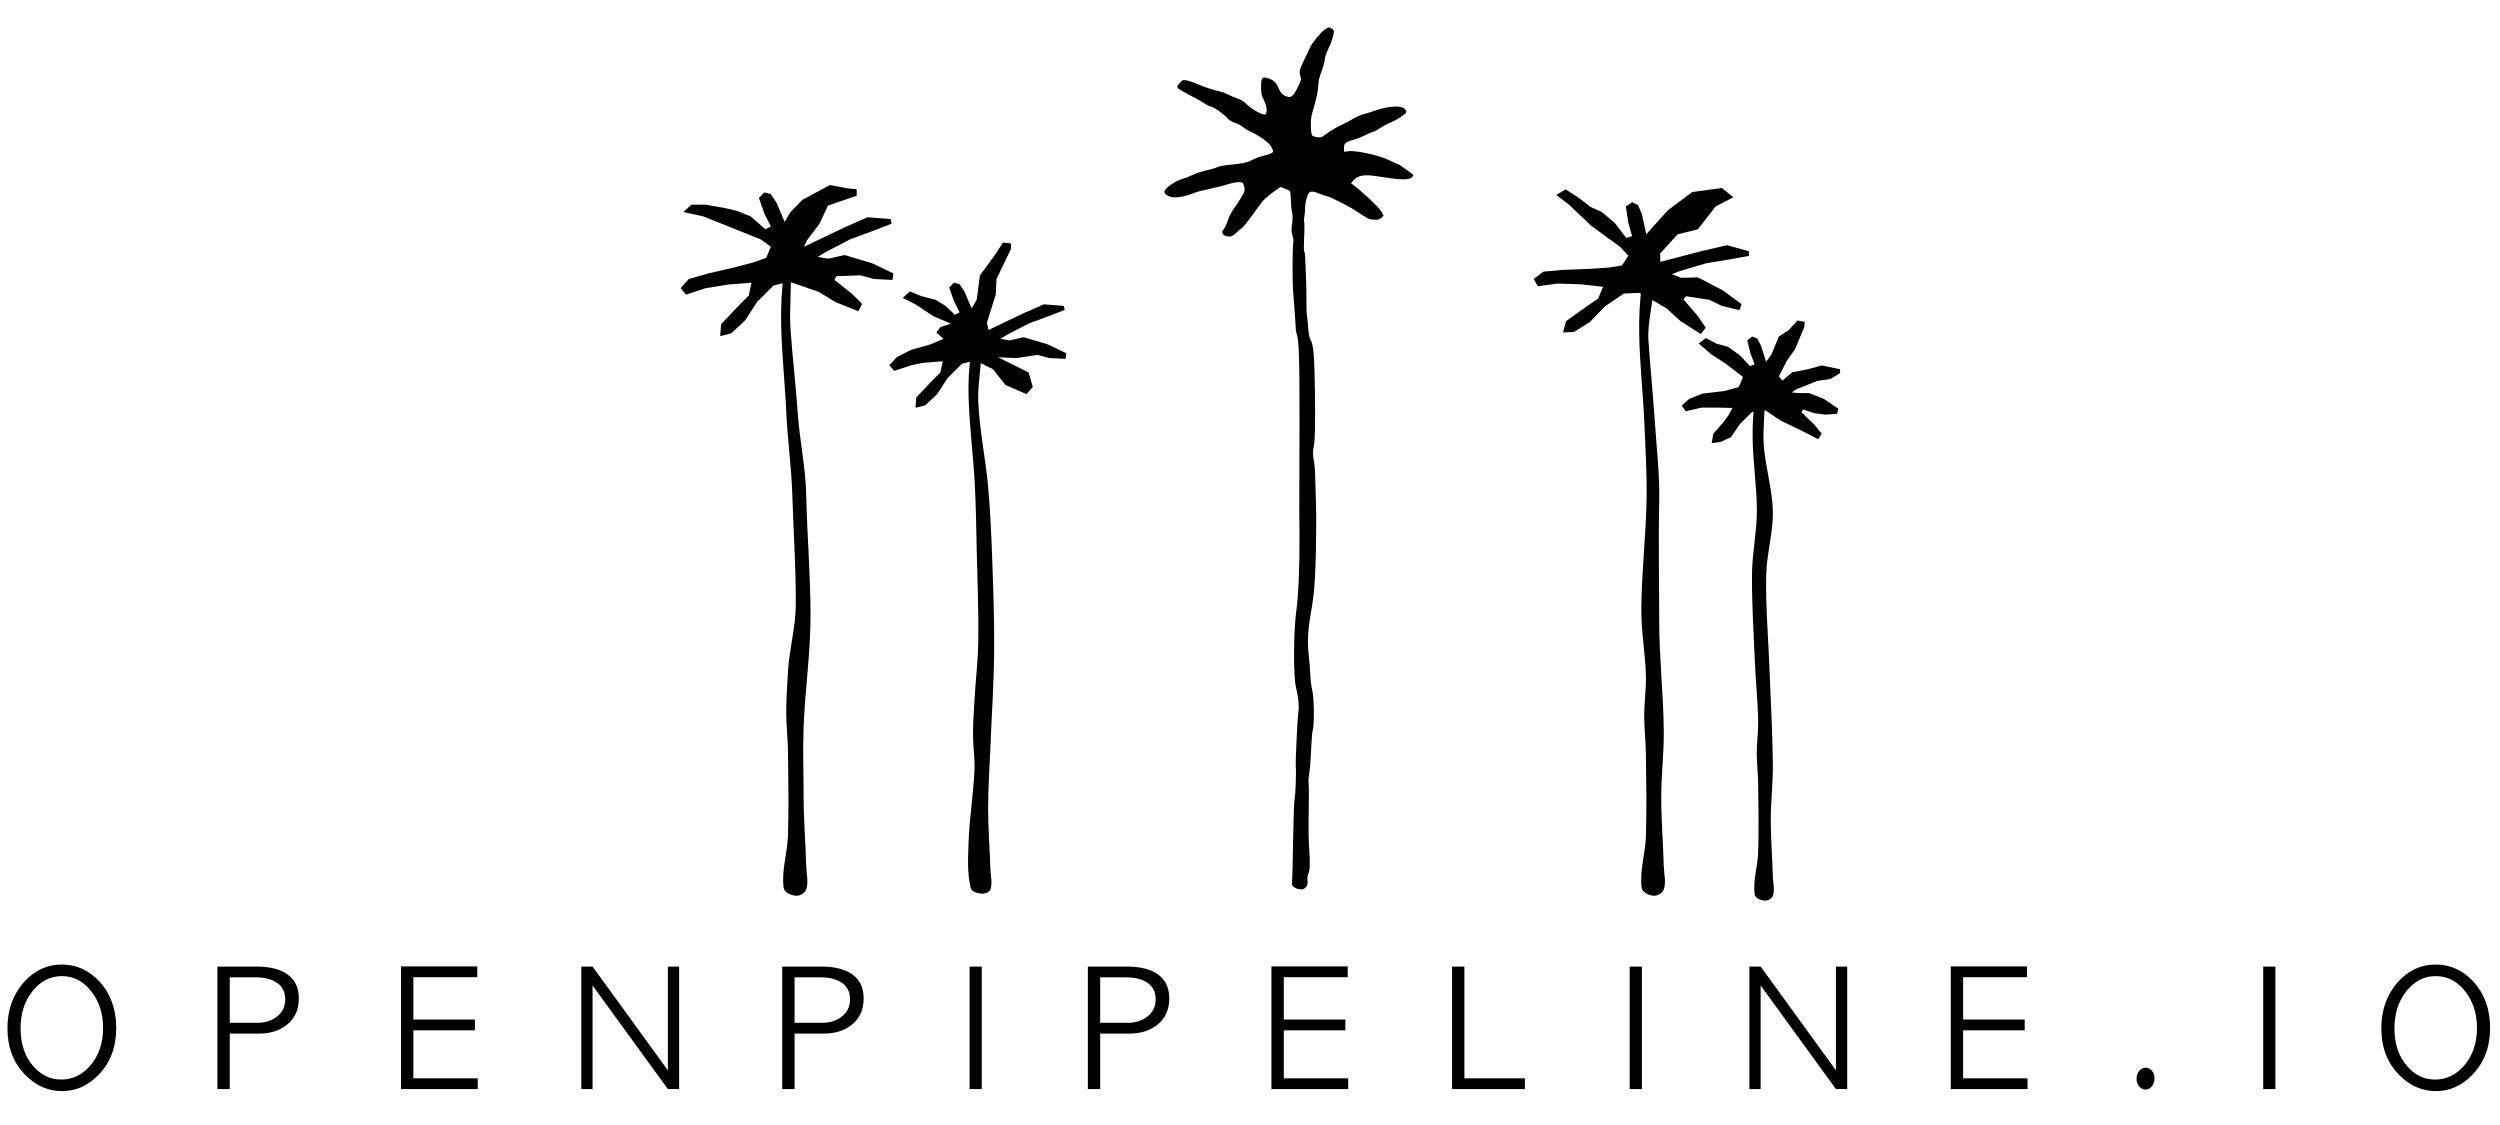
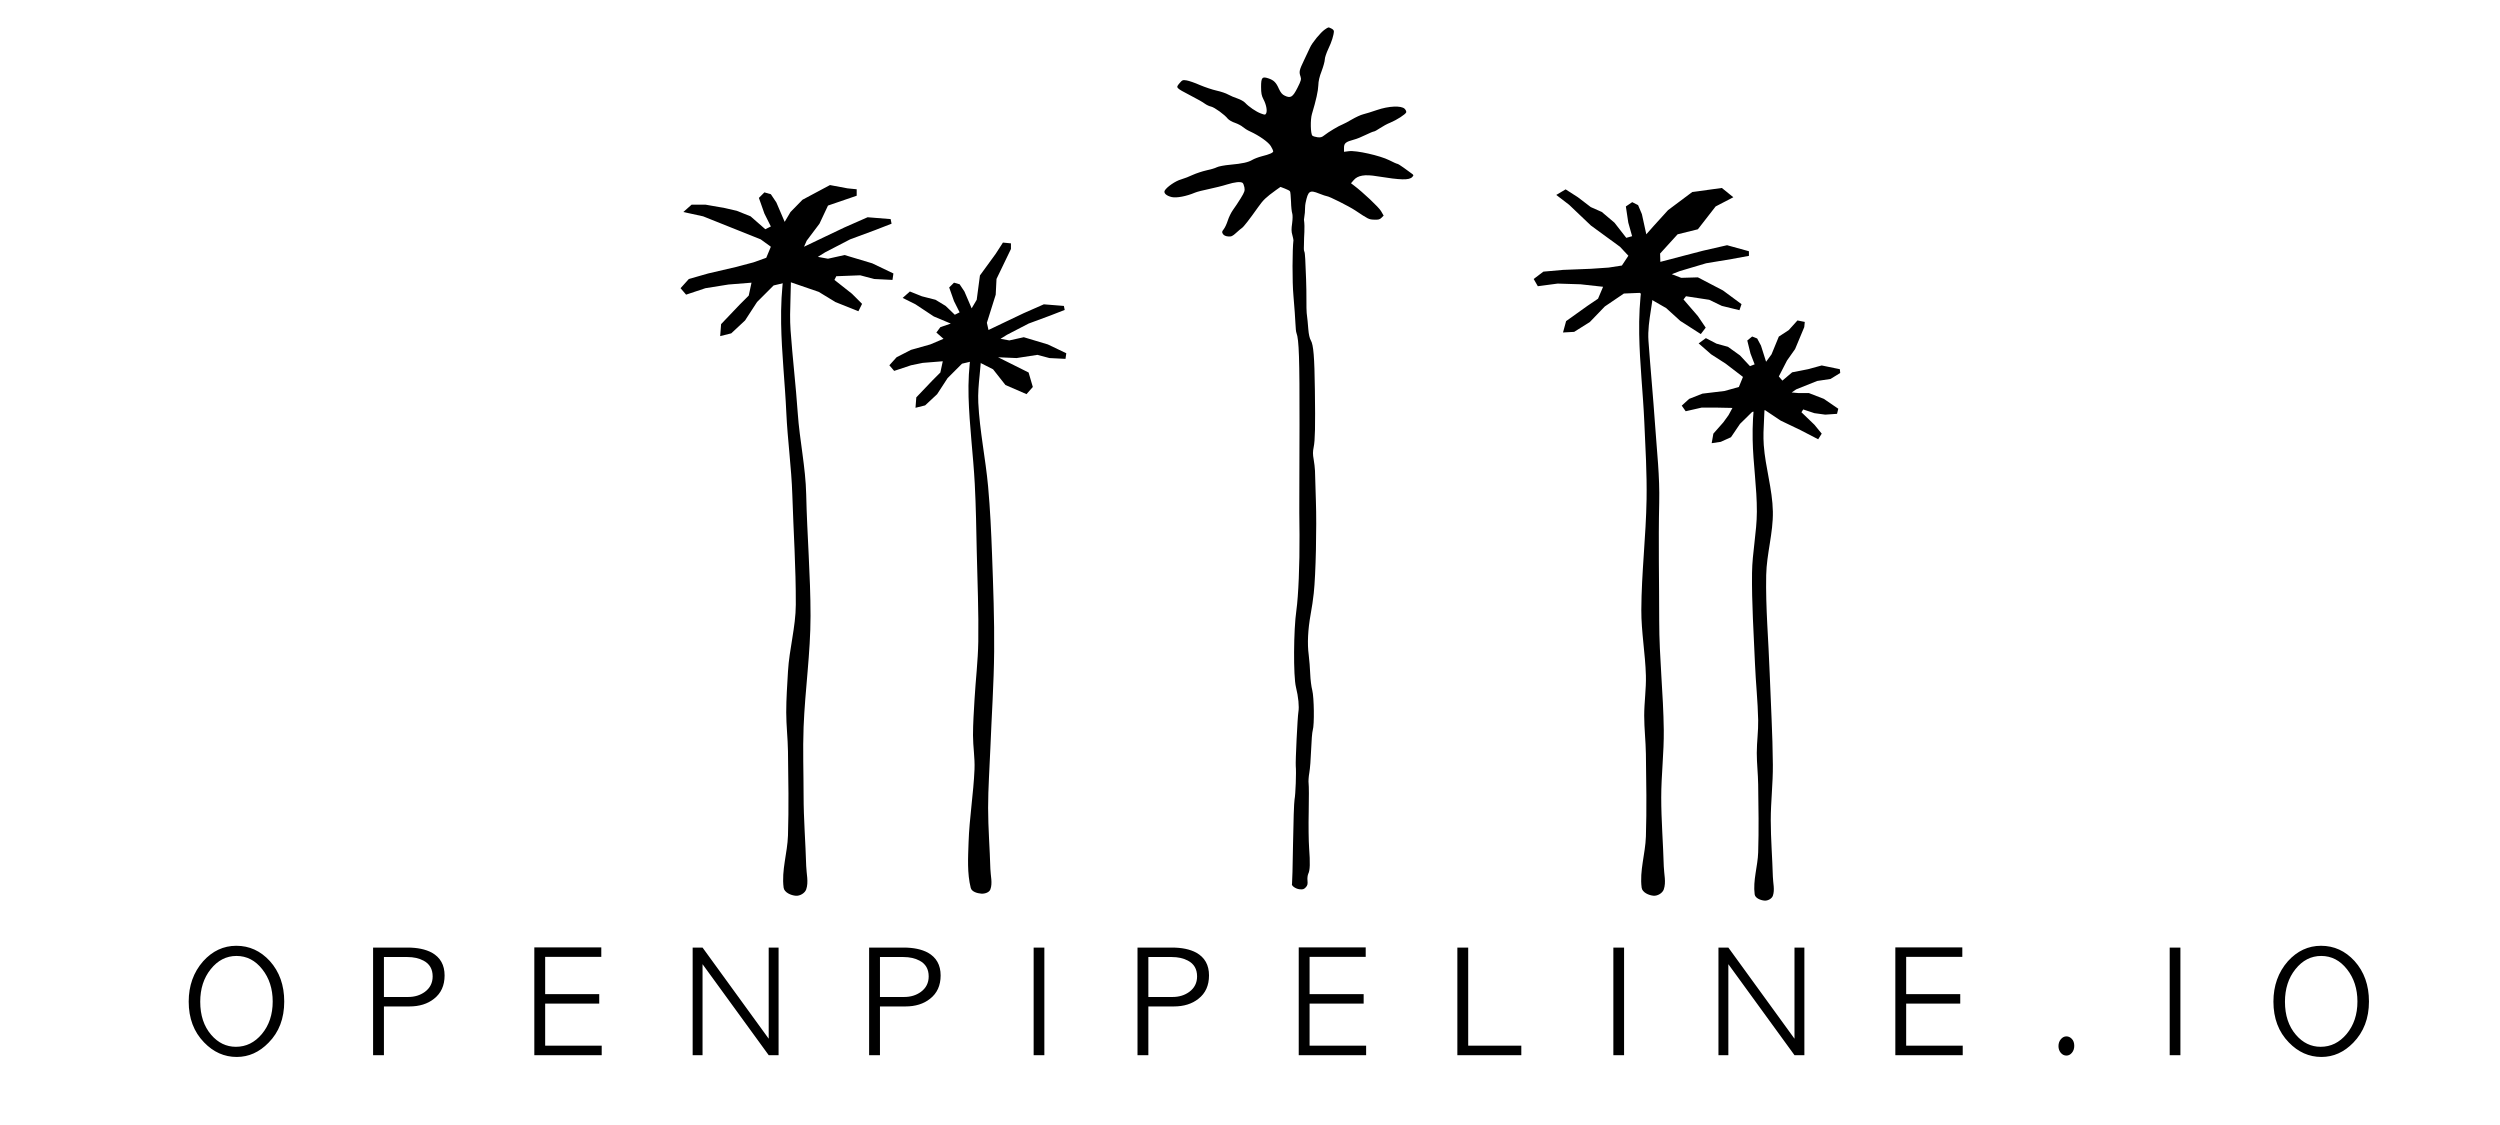
<svg xmlns="http://www.w3.org/2000/svg" version="1.1" width="400" height="180">
  <g id="Layer1" name="Layer 2" opacity="1">
    <g id="Shape1">
-       <path id="shapePath1" d="M9.943,174.58 C7.676,174.58 5.692,173.697 3.991,171.929 C2.124,170.012 1.191,167.537 1.191,164.502 C1.191,161.602 2.066,159.151 3.817,157.151 C5.517,155.267 7.534,154.325 9.868,154.325 C12.236,154.325 14.27,155.25 15.97,157.101 C17.72,159.051 18.596,161.51 18.596,164.478 C18.596,167.562 17.645,170.062 15.745,171.98 C14.061,173.714 12.127,174.58 9.943,174.58 M9.793,172.73 C11.644,172.73 13.219,171.954 14.52,170.404 C15.837,168.821 16.495,166.845 16.495,164.478 C16.495,163.327 16.337,162.261 16.02,161.277 C15.703,160.294 15.228,159.401 14.595,158.602 C13.327,156.985 11.761,156.176 9.893,156.176 C8.043,156.176 6.476,156.985 5.192,158.602 C3.925,160.185 3.291,162.161 3.291,164.528 C3.291,166.995 3.958,169.004 5.292,170.554 C6.542,172.005 8.043,172.73 9.793,172.73 M34.784,154.651 L41.061,154.651 C42.861,154.651 44.337,154.959 45.487,155.576 C47.037,156.443 47.812,157.826 47.812,159.727 C47.812,161.56 47.171,162.978 45.887,163.978 C44.72,164.911 43.219,165.378 41.386,165.378 L36.76,165.378 L36.76,174.255 L34.784,174.255 L34.784,154.651 M41.036,156.375 L36.76,156.375 L36.76,163.652 L41.186,163.652 C42.353,163.652 43.361,163.344 44.212,162.728 C45.162,162.027 45.637,161.086 45.637,159.902 C45.637,158.568 45.078,157.609 43.961,157.026 C43.145,156.593 42.169,156.375 41.036,156.375 M64.159,154.626 L76.362,154.626 L76.362,156.351 L66.135,156.351 L66.135,163.128 L75.987,163.128 L75.987,164.853 L66.135,164.853 L66.135,172.53 L76.438,172.53 L76.438,174.255 L64.159,174.255 L64.159,154.626 M93.008,174.255 L93.008,154.651 L94.809,154.651 L106.861,171.255 L106.861,154.651 L108.662,154.651 L108.662,174.255 L106.861,174.255 L94.809,157.677 L94.809,174.255 L93.008,174.255 M125.157,154.651 L131.434,154.651 C133.234,154.651 134.71,154.959 135.861,155.576 C137.41,156.443 138.186,157.826 138.186,159.727 C138.186,161.56 137.544,162.978 136.26,163.978 C135.094,164.911 133.593,165.378 131.76,165.378 L127.133,165.378 L127.133,174.255 L125.157,174.255 L125.157,154.651 M131.409,156.375 L127.133,156.375 L127.133,163.652 L131.56,163.652 C132.726,163.652 133.735,163.344 134.586,162.728 C135.535,162.027 136.01,161.086 136.01,159.902 C136.01,158.568 135.452,157.609 134.335,157.026 C133.518,156.593 132.543,156.375 131.409,156.375 M155.133,154.651 L157.083,154.651 L157.083,174.255 L155.133,174.255 L155.133,154.651 M174.056,154.651 L180.333,154.651 C182.132,154.651 183.608,154.959 184.759,155.576 C186.31,156.443 187.083,157.826 187.083,159.727 C187.083,161.56 186.443,162.978 185.158,163.978 C183.991,164.911 182.492,165.378 180.657,165.378 L176.032,165.378 L176.032,174.255 L174.056,174.255 L174.056,154.651 M180.308,156.375 L176.032,156.375 L176.032,163.652 L180.458,163.652 C181.624,163.652 182.633,163.344 183.483,162.728 C184.433,162.027 184.909,161.086 184.909,159.902 C184.909,158.568 184.349,157.609 183.233,157.026 C182.416,156.593 181.44,156.375 180.308,156.375 M203.429,154.626 L215.633,154.626 L215.633,156.351 L205.407,156.351 L205.407,163.128 L215.258,163.128 L215.258,164.853 L205.407,164.853 L205.407,172.53 L215.708,172.53 L215.708,174.255 L203.429,174.255 L203.429,154.626 M232.329,154.651 L234.305,154.651 L234.305,172.53 L243.982,172.53 L243.982,174.255 L232.329,174.255 L232.329,154.651 M260.752,154.651 L262.704,154.651 L262.704,174.255 L260.752,174.255 L260.752,154.651 M279.9,174.255 L279.9,154.651 L281.702,154.651 L293.752,171.255 L293.752,154.651 L295.554,154.651 L295.554,174.255 L293.752,174.255 L281.702,157.677 L281.702,174.255 L279.9,174.255 M312.125,154.626 L324.329,154.626 L324.329,156.351 L314.1,156.351 L314.1,163.128 L323.952,163.128 L323.952,164.853 L314.1,164.853 L314.1,172.53 L324.404,172.53 L324.404,174.255 L312.125,174.255 L312.125,154.626 M343.298,174.33 C342.899,174.33 342.556,174.163 342.273,173.83 C341.991,173.496 341.849,173.088 341.849,172.605 C341.849,172.105 341.994,171.684 342.287,171.342 C342.579,171 342.915,170.829 343.298,170.829 C343.665,170.829 343.995,170.984 344.287,171.292 C344.579,171.601 344.724,172.021 344.724,172.555 C344.724,173.055 344.583,173.476 344.299,173.817 C344.016,174.159 343.681,174.33 343.298,174.33 M362.113,154.651 L364.063,154.651 L364.063,174.255 L362.113,174.255 L362.113,154.651 M389.764,174.58 C387.497,174.58 385.512,173.697 383.813,171.929 C381.945,170.012 381.011,167.537 381.011,164.502 C381.011,161.602 381.887,159.151 383.637,157.151 C385.338,155.267 387.355,154.325 389.689,154.325 C392.057,154.325 394.091,155.25 395.79,157.101 C397.542,159.051 398.417,161.51 398.417,164.478 C398.417,167.562 397.447,170.043 395.566,171.98 C393.882,173.714 391.948,174.58 389.764,174.58 M389.615,172.73 C391.465,172.73 393.041,171.954 394.34,170.404 C395.656,168.821 396.316,166.845 396.316,164.478 C396.316,163.327 396.158,162.261 395.841,161.277 C395.524,160.294 395.049,159.401 394.416,158.602 C393.147,156.985 391.58,156.176 389.714,156.176 C387.863,156.176 386.297,156.985 385.012,158.602 C383.745,160.185 383.113,162.161 383.113,164.528 C383.113,166.995 383.78,169.004 385.113,170.554 C386.364,172.005 387.863,172.73 389.615,172.73 Z" style="stroke:none;fill-rule:evenodd;fill:#000000;fill-opacity:1;" />
+       <path id="shapePath1" d="M37.879,169.113 C35.887,169.113 34.145,168.337 32.652,166.785 C31.012,165.101 30.192,162.928 30.192,160.262 C30.192,157.716 30.961,155.563 32.498,153.807 C33.991,152.152 35.763,151.325 37.813,151.325 C39.892,151.325 41.678,152.137 43.171,153.763 C44.708,155.475 45.477,157.635 45.477,160.241 C45.477,162.95 44.642,165.145 42.973,166.829 C41.495,168.352 39.796,169.113 37.879,169.113 M37.747,167.488 C39.372,167.488 40.755,166.807 41.897,165.445 C43.054,164.055 43.632,162.32 43.632,160.241 C43.632,159.23 43.493,158.294 43.215,157.43 C42.937,156.567 42.52,155.783 41.963,155.081 C40.85,153.661 39.474,152.951 37.834,152.951 C36.209,152.951 34.833,153.661 33.706,155.081 C32.593,156.471 32.037,158.206 32.037,160.285 C32.037,162.452 32.623,164.216 33.794,165.577 C34.892,166.851 36.209,167.488 37.747,167.488 M59.694,151.611 L65.206,151.611 C66.787,151.611 68.082,151.882 69.093,152.424 C70.454,153.185 71.135,154.4 71.135,156.069 C71.135,157.679 70.571,158.924 69.444,159.802 C68.419,160.622 67.102,161.032 65.491,161.032 L61.429,161.032 L61.429,168.827 L59.694,168.827 L59.694,151.611 M65.184,153.125 L61.429,153.125 L61.429,159.516 L65.316,159.516 C66.34,159.516 67.226,159.245 67.973,158.704 C68.807,158.089 69.225,157.262 69.225,156.223 C69.225,155.051 68.734,154.209 67.753,153.697 C67.036,153.317 66.179,153.125 65.184,153.125 M85.491,151.589 L96.207,151.589 L96.207,153.104 L87.226,153.104 L87.226,159.056 L95.878,159.056 L95.878,160.571 L87.226,160.571 L87.226,167.312 L96.273,167.312 L96.273,168.827 L85.491,168.827 L85.491,151.589 M110.825,168.827 L110.825,151.611 L112.407,151.611 L122.991,166.193 L122.991,151.611 L124.573,151.611 L124.573,168.827 L122.991,168.827 L112.407,154.269 L112.407,168.827 L110.825,168.827 M139.059,151.611 L144.571,151.611 C146.152,151.611 147.448,151.882 148.459,152.424 C149.819,153.185 150.501,154.4 150.501,156.069 C150.501,157.679 149.937,158.924 148.809,159.802 C147.785,160.622 146.467,161.032 144.857,161.032 L140.794,161.032 L140.794,168.827 L139.059,168.827 L139.059,151.611 M144.549,153.125 L140.794,153.125 L140.794,159.516 L144.682,159.516 C145.706,159.516 146.592,159.245 147.339,158.704 C148.173,158.089 148.59,157.262 148.59,156.223 C148.59,155.051 148.1,154.209 147.119,153.697 C146.401,153.317 145.545,153.125 144.549,153.125 M165.383,151.611 L167.096,151.611 L167.096,168.827 L165.383,168.827 L165.383,151.611 M182.001,151.611 L187.514,151.611 C189.094,151.611 190.39,151.882 191.401,152.424 C192.763,153.185 193.442,154.4 193.442,156.069 C193.442,157.679 192.88,158.924 191.751,159.802 C190.726,160.622 189.41,161.032 187.798,161.032 L183.737,161.032 L183.737,168.827 L182.001,168.827 L182.001,151.611 M187.492,153.125 L183.737,153.125 L183.737,159.516 L187.624,159.516 C188.648,159.516 189.534,159.245 190.28,158.704 C191.115,158.089 191.533,157.262 191.533,156.223 C191.533,155.051 191.041,154.209 190.061,153.697 C189.343,153.317 188.486,153.125 187.492,153.125 M207.797,151.589 L218.514,151.589 L218.514,153.104 L209.534,153.104 L209.534,159.056 L218.185,159.056 L218.185,160.571 L209.534,160.571 L209.534,167.312 L218.58,167.312 L218.58,168.827 L207.797,168.827 L207.797,151.589 M233.177,151.611 L234.912,151.611 L234.912,167.312 L243.41,167.312 L243.41,168.827 L233.177,168.827 L233.177,151.611 M258.137,151.611 L259.852,151.611 L259.852,168.827 L258.137,168.827 L258.137,151.611 M274.953,168.827 L274.953,151.611 L276.536,151.611 L287.118,166.193 L287.118,151.611 L288.7,151.611 L288.7,168.827 L287.118,168.827 L276.536,154.269 L276.536,168.827 L274.953,168.827 M303.253,151.589 L313.97,151.589 L313.97,153.104 L304.987,153.104 L304.987,159.056 L313.639,159.056 L313.639,160.571 L304.987,160.571 L304.987,167.312 L314.036,167.312 L314.036,168.827 L303.253,168.827 L303.253,151.589 M330.629,168.893 C330.279,168.893 329.977,168.747 329.729,168.454 C329.481,168.161 329.356,167.803 329.356,167.378 C329.356,166.939 329.484,166.57 329.741,166.269 C329.998,165.969 330.293,165.819 330.629,165.819 C330.951,165.819 331.241,165.955 331.497,166.225 C331.754,166.497 331.881,166.865 331.881,167.334 C331.881,167.774 331.757,168.143 331.508,168.443 C331.259,168.743 330.965,168.893 330.629,168.893 M347.152,151.611 L348.865,151.611 L348.865,168.827 L347.152,168.827 L347.152,151.611 M371.435,169.113 C369.444,169.113 367.701,168.337 366.209,166.785 C364.569,165.101 363.748,162.928 363.748,160.262 C363.748,157.716 364.518,155.563 366.054,153.807 C367.548,152.152 369.32,151.325 371.369,151.325 C373.449,151.325 375.235,152.137 376.727,153.763 C378.266,155.475 379.034,157.635 379.034,160.241 C379.034,162.95 378.182,165.128 376.53,166.829 C375.052,168.352 373.353,169.113 371.435,169.113 M371.304,167.488 C372.929,167.488 374.313,166.807 375.454,165.445 C376.609,164.055 377.189,162.32 377.189,160.241 C377.189,159.23 377.05,158.294 376.772,157.43 C376.494,156.567 376.076,155.783 375.521,155.081 C374.406,153.661 373.03,152.951 371.391,152.951 C369.766,152.951 368.39,153.661 367.262,155.081 C366.149,156.471 365.594,158.206 365.594,160.285 C365.594,162.452 366.18,164.216 367.351,165.577 C368.449,166.851 369.766,167.488 371.304,167.488 Z" style="stroke:none;fill-rule:evenodd;fill:#000000;fill-opacity:1;" />
    </g>
    <g id="Shape2">
      <path id="shapePath2" d="M155.372,56.4 C155.034,58.741 154.903,61.12 154.97,63.485 C155.1,68.143 155.717,72.776 155.963,77.429 C156.156,81.076 156.204,84.728 156.284,88.378 C156.391,93.134 156.598,97.891 156.526,102.647 C156.478,105.757 156.097,108.852 155.922,111.957 C155.815,113.849 155.68,115.743 155.68,117.639 C155.68,119.455 155.997,121.266 155.922,123.08 C155.76,126.998 155.095,130.887 154.97,134.807 C154.892,137.226 154.731,139.713 155.318,142.061 C155.472,142.684 156.369,142.934 157.01,142.984 C157.542,143.025 158.276,142.805 158.46,142.303 C158.836,141.282 158.491,140.127 158.46,139.039 C158.37,135.774 158.098,132.513 158.098,129.246 C158.098,126.06 158.337,122.879 158.46,119.695 C158.659,114.535 159.021,109.381 159.065,104.219 C159.11,99.065 158.917,93.91 158.729,88.759 C158.595,85.12 158.426,81.479 158.098,77.852 C157.692,73.37 156.745,68.938 156.526,64.442 C156.382,61.499 157.081,58.562 157.01,55.617 C156.998,55.147 156.708,54.205 156.284,54.408 C155.626,54.723 155.478,55.677 155.372,56.4 Z" style="stroke:none;fill-rule:evenodd;fill:#000000;fill-opacity:1;" />
    </g>
    <g id="Shape3">
      <path id="shapePath3" d="M148.02,64.862 L149.945,63.065 L151.613,60.498 L153.923,58.189 L156.104,57.675 L158.889,59.087 L160.869,61.6 L164.242,63.065 L165.251,61.917 L164.575,59.6 L159.694,57.162 L162.65,57.29 L165.986,56.777 L167.911,57.29 L170.478,57.419 L170.606,56.52 L167.654,55.109 L163.805,53.954 L161.495,54.467 L160.083,54.21 L161.11,53.569 L164.575,51.772 L168.04,50.489 L170.35,49.59 L170.221,48.949 L167.012,48.692 L163.805,50.104 L161.11,51.387 L158.158,52.799 L157.901,51.644 L159.313,47.152 L159.442,44.63 L161.752,39.837 L161.752,38.939 L160.469,38.811 L159.313,40.607 L156.79,44.072 L156.274,47.964 L155.464,49.334 L154.308,46.639 L153.538,45.484 L152.64,45.227 L151.87,45.997 L152.64,48.179 L153.538,49.975 L152.768,50.36 L151.303,48.949 L149.679,47.964 C149.679,47.964 147.506,47.409 147.506,47.409 L145.582,46.639 L144.426,47.665 L146.48,48.692 L149.407,50.632 L152.126,51.772 L150.458,52.346 L149.819,53.207 L150.964,54.21 L148.843,55.109 L145.762,55.977 L143.452,57.162 L142.297,58.445 L143.067,59.343 L145.762,58.445 L147.635,58.06 L150.844,57.803 L150.458,59.6 L149.176,60.883 L146.608,63.578 L146.48,65.247 L148.02,64.862 Z" style="stroke:none;fill-rule:evenodd;fill:#000000;fill-opacity:1;" />
    </g>
    <g id="Shape4">
      <path id="shapePath4" d="M125.445,43.615 C125.055,46.305 124.936,49.037 124.981,51.755 C125.06,56.541 125.601,61.308 125.814,66.09 C126.002,70.281 126.638,74.913 126.769,79.106 C126.957,85.132 127.352,90.717 127.329,96.745 C127.316,100.317 126.277,103.873 126.076,107.44 C125.953,109.615 125.797,111.79 125.797,113.969 C125.797,116.054 126.046,118.134 126.076,120.22 C126.139,124.709 126.218,129.203 126.076,133.692 C125.986,136.478 125.019,139.261 125.38,142.025 C125.482,142.799 126.554,143.261 127.333,143.321 C127.981,143.371 128.778,142.916 128.992,142.303 C129.402,141.123 129.027,139.803 128.992,138.553 C128.887,134.802 128.575,131.056 128.575,127.303 C128.575,123.643 128.434,119.988 128.575,116.33 C128.805,110.404 129.686,104.482 129.686,98.551 C129.686,92.065 129.13,85.59 128.992,79.106 C128.898,74.755 127.937,70.432 127.639,66.09 C127.335,61.661 126.808,57.283 126.492,52.855 C126.251,49.483 126.695,46.09 126.492,42.715 C126.46,42.177 126.979,41.093 126.492,41.326 C125.735,41.688 125.564,42.785 125.445,43.615 Z" style="stroke:none;fill-rule:evenodd;fill:#000000;fill-opacity:1;" />
    </g>
    <g id="Shape5">
      <path id="shapePath5" d="M116.998,53.337 C116.998,53.337 119.209,51.273 119.209,51.273 C119.209,51.273 121.126,48.324 121.126,48.324 C121.126,48.324 123.78,45.67 123.78,45.67 C123.78,45.67 126.286,45.08 126.286,45.08 C126.286,45.08 131.004,46.702 131.004,46.702 C131.004,46.702 133.657,48.324 133.657,48.324 C133.657,48.324 137.343,49.798 137.343,49.798 C137.343,49.798 137.932,48.619 137.932,48.619 C137.932,48.619 136.311,46.997 136.311,46.997 C136.311,46.997 133.51,44.786 133.51,44.786 C133.51,44.786 133.805,44.196 133.805,44.196 C133.805,44.196 137.638,44.048 137.638,44.048 C137.638,44.048 139.849,44.638 139.849,44.638 C139.849,44.638 142.798,44.786 142.798,44.786 C142.798,44.786 142.945,43.754 142.945,43.754 C142.945,43.754 139.555,42.132 139.555,42.132 C139.555,42.132 135.132,40.805 135.132,40.805 C135.132,40.805 132.478,41.395 132.478,41.395 C132.478,41.395 130.856,41.1 130.856,41.1 C130.856,41.1 132.035,40.363 132.035,40.363 C132.035,40.363 136.016,38.299 136.016,38.299 C136.016,38.299 139.997,36.824 139.997,36.824 C139.997,36.824 142.65,35.792 142.65,35.792 C142.65,35.792 142.502,35.055 142.502,35.055 C142.502,35.055 138.817,34.76 138.817,34.76 C138.817,34.76 135.132,36.382 135.132,36.382 C135.132,36.382 132.035,37.856 132.035,37.856 C132.035,37.856 128.645,39.478 128.645,39.478 C128.645,39.478 129.069,38.511 129.069,38.511 C129.069,38.511 131.115,35.792 131.115,35.792 C131.115,35.792 132.478,32.892 132.478,32.892 C132.478,32.892 137.071,31.315 137.071,31.315 C137.071,31.315 137.071,30.283 137.071,30.283 C137.071,30.283 135.596,30.135 135.596,30.135 C135.596,30.135 132.795,29.61 132.795,29.61 C132.795,29.61 128.401,31.959 128.401,31.959 C128.401,31.959 126.48,33.923 126.48,33.923 C126.48,33.923 125.549,35.498 125.549,35.498 C125.549,35.498 124.222,32.401 124.222,32.401 C124.222,32.401 123.337,31.075 123.337,31.075 C123.337,31.075 122.305,30.78 122.305,30.78 C122.305,30.78 121.421,31.665 121.421,31.665 C121.421,31.665 122.305,34.17 122.305,34.17 C122.305,34.17 123.337,36.235 123.337,36.235 C123.337,36.235 122.452,36.677 122.452,36.677 C122.452,36.677 120.093,34.613 120.093,34.613 C120.093,34.613 117.882,33.728 117.882,33.728 C117.882,33.728 115.965,33.286 115.965,33.286 C115.965,33.286 112.87,32.744 112.87,32.744 C112.87,32.744 110.659,32.744 110.659,32.744 C110.659,32.744 109.331,33.923 109.331,33.923 C109.331,33.923 112.5,34.613 112.5,34.613 C112.5,34.613 116.555,36.235 116.555,36.235 C116.555,36.235 121.716,38.299 121.716,38.299 C121.716,38.299 123.337,39.478 123.337,39.478 C123.337,39.478 122.6,41.247 122.6,41.247 C122.6,41.247 120.536,41.984 120.536,41.984 C120.536,41.984 117.734,42.722 117.734,42.722 C117.734,42.722 113.311,43.754 113.311,43.754 C113.311,43.754 110.216,44.638 110.216,44.638 C110.216,44.638 108.889,46.112 108.889,46.112 C108.889,46.112 109.774,47.144 109.774,47.144 C109.774,47.144 112.87,46.112 112.87,46.112 C112.87,46.112 116.555,45.523 116.555,45.523 C116.555,45.523 120.241,45.228 120.241,45.228 C120.241,45.228 119.799,47.292 119.799,47.292 C119.799,47.292 118.324,48.766 118.324,48.766 C118.324,48.766 115.375,51.862 115.375,51.862 C115.375,51.862 115.229,53.779 115.229,53.779 C115.229,53.779 116.998,53.337 116.998,53.337 Z" style="stroke:none;fill-rule:evenodd;fill:#000000;fill-opacity:1;" />
    </g>
    <g id="Shape6">
      <path id="shapePath6" d="M262.726,45.469 C262.344,48.108 262.228,50.789 262.272,53.455 C262.35,58.151 262.88,62.83 263.09,67.522 C263.274,71.633 263.518,75.749 263.452,79.864 C263.358,85.782 262.635,91.682 262.612,97.601 C262.599,101.107 263.249,104.59 263.344,108.095 C263.402,110.231 263.072,112.364 263.072,114.501 C263.072,116.547 263.315,118.587 263.344,120.634 C263.406,125.04 263.484,129.449 263.344,133.853 C263.257,136.586 262.312,139.318 262.664,142.03 C262.763,142.791 263.807,143.257 264.572,143.317 C265.211,143.366 265.995,142.908 266.205,142.303 C266.609,141.144 266.239,139.85 266.205,138.623 C266.103,134.942 265.797,131.267 265.797,127.585 C265.797,123.993 266.247,120.409 266.205,116.817 C266.139,110.998 265.474,105.193 265.474,99.373 C265.474,93.008 265.328,86.8 265.474,80.437 C265.572,76.168 265.107,72.27 264.815,68.009 C264.517,63.664 264.064,58.88 263.754,54.535 C263.519,51.227 264.771,47.897 264.572,44.586 C264.54,44.057 264.233,42.994 263.754,43.223 C263.012,43.578 262.844,44.654 262.726,45.469 Z" style="stroke:none;fill-rule:evenodd;fill:#000000;fill-opacity:1;" />
    </g>
    <g id="Shape7">
      <path id="shapePath7" d="M251.869,53.099 C251.869,53.099 254.379,51.519 254.379,51.519 C254.379,51.519 256.774,49.032 256.774,49.032 C256.774,49.032 259.821,46.965 259.821,46.965 C259.821,46.965 262.345,46.86 262.345,46.86 C262.345,46.86 266.592,49.296 266.592,49.296 C266.592,49.296 268.848,51.349 268.848,51.349 C268.848,51.349 272.128,53.452 272.128,53.452 C272.128,53.452 272.913,52.424 272.913,52.424 C272.913,52.424 271.65,50.562 271.65,50.562 C271.65,50.562 269.361,47.913 269.361,47.913 C269.361,47.913 269.755,47.399 269.755,47.399 C269.755,47.399 273.475,47.966 273.475,47.966 C273.475,47.966 275.496,48.943 275.496,48.943 C275.496,48.943 278.312,49.63 278.312,49.63 C278.312,49.63 278.644,48.663 278.644,48.663 C278.644,48.663 275.677,46.473 275.677,46.473 C275.677,46.473 271.661,44.377 271.661,44.377 C271.661,44.377 268.994,44.454 268.994,44.454 C268.994,44.454 267.485,43.87 267.485,43.87 C267.485,43.87 268.759,43.378 268.759,43.378 C268.759,43.378 272.975,42.125 272.975,42.125 C272.975,42.125 277.084,41.441 277.084,41.441 C277.084,41.441 279.831,40.937 279.831,40.937 C279.831,40.937 279.826,40.199 279.826,40.199 C279.826,40.199 276.331,39.234 276.331,39.234 C276.331,39.234 272.479,40.115 272.479,40.115 C272.479,40.115 269.22,40.963 269.22,40.963 C269.22,40.963 265.655,41.898 265.655,41.898 C265.655,41.898 265.617,40.565 265.617,40.565 C265.617,40.565 268.416,37.49 268.416,37.49 C268.416,37.49 271.661,36.685 271.661,36.685 C271.661,36.685 274.501,33.032 274.501,33.032 C274.501,33.032 277.332,31.56 277.332,31.56 C277.332,31.56 275.496,30.074 275.496,30.074 C275.496,30.074 270.757,30.725 270.757,30.725 C270.757,30.725 266.889,33.62 266.889,33.62 C266.889,33.62 264.596,36.145 264.596,36.145 C264.596,36.145 263.409,37.49 263.409,37.49 C263.409,37.49 262.702,34.261 262.702,34.261 C262.702,34.261 262.094,32.819 262.094,32.819 C262.094,32.819 261.154,32.344 261.154,32.344 C261.154,32.344 260.137,33.032 260.137,33.032 C260.137,33.032 260.525,35.611 260.525,35.611 C260.525,35.611 261.138,37.791 261.138,37.791 C261.138,37.791 260.204,38.054 260.204,38.054 C260.204,38.054 258.314,35.629 258.314,35.629 C258.314,35.629 256.287,33.913 256.287,33.913 C256.287,33.913 254.523,33.133 254.523,33.133 C254.523,33.133 252.465,31.56 252.465,31.56 C252.465,31.56 250.5,30.299 250.5,30.299 C250.5,30.299 249.002,31.19 249.002,31.19 C249.002,31.19 251.056,32.763 251.056,32.763 C251.056,32.763 254.544,36.083 254.544,36.083 C254.544,36.083 259.195,39.48 259.195,39.48 C259.195,39.48 260.54,40.917 260.54,40.917 C260.54,40.917 259.503,42.485 259.503,42.485 C259.503,42.485 257.379,42.814 257.379,42.814 C257.379,42.814 254.541,43.006 254.541,43.006 C254.541,43.006 250.086,43.182 250.086,43.182 C250.086,43.182 246.942,43.462 246.942,43.462 C246.942,43.462 245.389,44.637 245.389,44.637 C245.389,44.637 246.051,45.795 246.051,45.795 C246.051,45.795 249.226,45.373 249.226,45.373 C249.226,45.373 252.886,45.487 252.886,45.487 C252.886,45.487 256.493,45.885 256.493,45.885 C256.493,45.885 255.686,47.792 255.686,47.792 C255.686,47.792 253.99,48.94 253.99,48.94 C253.99,48.94 250.577,51.378 250.577,51.378 C250.577,51.378 250.081,53.197 250.081,53.197 C250.081,53.197 251.869,53.099 251.869,53.099 Z" style="stroke:none;fill-rule:evenodd;fill:#000000;fill-opacity:1;" />
    </g>
    <g id="Shape8">
      <path id="shapePath8" d="M280.799,63.762 C280.484,65.93 280.389,68.133 280.425,70.323 C280.49,74.181 281.116,78.021 281.098,81.88 C281.083,85.153 280.365,88.395 280.325,91.668 C280.266,96.527 280.595,101.384 280.799,106.24 C280.923,109.233 281.248,112.218 281.308,115.213 C281.344,116.968 281.085,118.72 281.085,120.475 C281.085,122.156 281.285,123.833 281.308,125.514 C281.359,129.134 281.424,132.756 281.308,136.375 C281.237,138.621 280.451,140.865 280.746,143.092 C280.829,143.712 281.707,144.05 282.331,144.099 C282.843,144.138 283.49,143.802 283.659,143.317 C283.992,142.365 283.687,141.301 283.659,140.294 C283.575,137.27 283.322,134.25 283.322,131.224 C283.322,128.275 283.681,125.33 283.659,122.379 C283.623,117.482 283.322,112.59 283.149,107.696 C282.965,102.47 282.487,97.247 282.591,92.02 C282.658,88.611 283.723,85.256 283.659,81.847 C283.593,78.269 282.457,74.78 282.202,71.21 C282.007,68.492 282.479,65.757 282.315,63.037 C282.289,62.602 282.036,61.729 281.643,61.917 C281.032,62.209 280.895,63.093 280.799,63.762 Z" style="stroke:none;fill-rule:evenodd;fill:#000000;fill-opacity:1;" />
    </g>
    <g id="Shape9">
      <path id="shapePath9" d="M275.321,70.695 L276.957,69.955 L278.398,67.823 L280.352,65.903 L282.41,65.627 L284.915,67.3 L288.068,68.811 L290.91,70.284 L291.475,69.384 L290.303,67.955 L288.23,65.96 L288.513,65.51 L290.303,66.106 L292.038,66.342 L293.925,66.214 L294.125,65.397 L291.807,63.814 L289.434,62.895 L287.779,62.895 L286.664,62.794 L287.396,62.295 L290.751,60.953 L292.884,60.633 L294.435,59.675 L294.373,59.072 L291.475,58.473 L289.288,59.072 L286.743,59.572 L285.182,60.9 L284.612,60.231 L285.914,57.697 L287.217,55.847 L288.683,52.334 L288.764,51.507 L287.593,51.272 L286.192,52.823 L284.612,53.853 L283.446,56.691 L282.574,57.881 L281.754,55.292 L281.149,54.158 L280.345,53.84 L279.565,54.48 L280.077,56.561 L280.742,58.298 L279.997,58.583 L278.398,56.868 L276.479,55.491 L274.643,54.985 L272.94,54.101 L271.783,54.942 L273.783,56.691 L276.103,58.181 L278.874,60.306 C278.874,60.306 278.218,61.917 278.218,61.917 L275.939,62.555 L272.384,62.984 L270.259,63.823 L269.08,64.901 L269.709,65.799 L272.273,65.215 L274.568,65.215 L277.192,65.269 L276.566,66.424 L275.735,67.573 L274.138,69.384 L273.869,70.91 L275.321,70.695 Z" style="stroke:none;fill-rule:evenodd;fill:#000000;fill-opacity:1;" />
    </g>
    <g id="Shape10">
      <path id="shapePath10" d="M211.967,4.726 C211.304,5.179 209.944,6.829 209.604,7.606 C209.475,7.913 209.039,8.836 208.634,9.661 C207.873,11.247 207.825,11.489 208.083,12.25 C208.229,12.671 208.18,12.897 207.598,14.046 C206.837,15.55 206.498,15.761 205.56,15.308 C205.155,15.13 204.913,14.822 204.621,14.208 C204.184,13.204 203.812,12.832 202.954,12.541 C201.951,12.201 201.773,12.395 201.773,13.9 C201.773,14.92 201.854,15.308 202.146,15.874 C202.598,16.716 202.793,17.735 202.582,18.14 C202.436,18.398 202.388,18.398 201.741,18.156 C200.98,17.881 199.8,17.072 199.216,16.441 C199.006,16.214 198.472,15.923 198.003,15.761 C197.534,15.615 196.871,15.324 196.515,15.13 C196.159,14.92 195.317,14.645 194.654,14.499 C193.99,14.353 192.792,13.949 191.984,13.609 C191.191,13.253 190.237,12.929 189.864,12.865 C189.25,12.768 189.168,12.8 188.764,13.269 C188.101,14.062 188.035,13.997 190.527,15.308 C191.515,15.81 192.535,16.392 192.792,16.602 C193.068,16.797 193.505,17.007 193.78,17.055 C194.33,17.185 195.932,18.334 196.449,18.997 C196.628,19.207 197.146,19.515 197.615,19.66 C198.067,19.822 198.634,20.113 198.861,20.324 C199.087,20.518 199.589,20.842 199.993,21.02 C201.482,21.699 202.97,22.751 203.342,23.398 C203.554,23.738 203.715,24.11 203.715,24.207 C203.715,24.434 203.149,24.693 201.903,25 C201.336,25.146 200.673,25.405 200.398,25.566 C199.734,25.971 198.764,26.181 196.822,26.359 C195.915,26.44 194.961,26.618 194.686,26.764 C194.411,26.91 193.651,27.136 193.003,27.265 C192.356,27.411 191.386,27.735 190.851,27.977 C190.317,28.236 189.476,28.56 188.974,28.706 C188.084,28.948 186.676,29.919 186.353,30.502 C186.143,30.906 186.645,31.343 187.502,31.537 C188.279,31.699 189.815,31.408 191.191,30.825 C191.53,30.68 192.55,30.421 193.44,30.243 C194.33,30.049 195.625,29.741 196.32,29.515 C197.598,29.126 198.456,29.029 198.812,29.256 C198.91,29.32 199.039,29.644 199.103,29.968 C199.2,30.502 199.136,30.712 198.521,31.715 C198.133,32.346 197.566,33.204 197.275,33.592 C196.984,33.997 196.612,34.757 196.449,35.275 C196.287,35.793 195.997,36.424 195.802,36.666 C195.495,37.055 195.479,37.152 195.673,37.443 C195.818,37.67 196.11,37.799 196.498,37.831 C197.016,37.88 197.21,37.783 197.793,37.249 C198.165,36.909 198.585,36.553 198.715,36.472 C198.974,36.31 199.896,35.129 201.304,33.139 C202.146,31.958 202.518,31.602 204.168,30.404 L204.88,29.903 L205.592,30.178 C205.98,30.323 206.352,30.518 206.401,30.615 C206.465,30.696 206.531,31.44 206.563,32.265 C206.578,33.074 206.676,33.916 206.757,34.142 C206.837,34.401 206.837,35 206.741,35.728 C206.611,36.618 206.611,37.071 206.772,37.589 C206.87,37.961 206.952,38.333 206.952,38.43 C206.772,39.87 206.742,45.097 206.952,47.33 C207.324,51.488 207.258,52.831 207.436,53.284 C207.841,54.32 207.938,57.442 207.921,67.928 C207.905,73.947 207.89,79.351 207.89,79.934 C207.873,80.516 207.89,83.057 207.921,85.597 C207.955,90.322 207.744,95.354 207.421,97.652 C206.967,100.758 206.918,108.201 207.355,109.948 C207.744,111.534 207.89,113.056 207.744,113.913 C207.598,114.77 207.258,121.857 207.323,122.57 C207.421,123.54 207.291,127.117 207.129,127.91 C207.047,128.346 206.935,131.55 206.886,135.013 C206.837,138.475 206.757,141.356 206.724,141.404 C206.563,141.679 207.258,142.197 207.89,142.278 C208.439,142.342 208.617,142.295 208.908,141.987 C209.2,141.679 209.249,141.469 209.2,140.903 C209.152,140.513 209.216,140.029 209.329,139.785 C209.604,139.252 209.637,138.087 209.459,135.677 C209.378,134.608 209.345,131.987 209.394,129.851 C209.442,127.715 209.427,125.693 209.378,125.369 C209.329,125.046 209.378,124.268 209.491,123.638 C209.604,123.022 209.734,121.373 209.782,119.949 C209.832,118.541 209.945,117.133 210.042,116.826 C210.316,115.952 210.252,111.583 209.961,110.434 C209.815,109.9 209.67,108.735 209.637,107.846 C209.604,106.956 209.491,105.564 209.394,104.771 C209.152,103.007 209.265,100.725 209.702,98.299 C209.896,97.311 210.107,95.791 210.203,94.901 C210.527,91.924 210.689,84.383 210.543,80.176 C210.462,77.944 210.398,75.759 210.398,75.322 C210.381,74.869 210.284,74.06 210.186,73.494 C210.042,72.717 210.042,72.248 210.186,71.552 C210.414,70.452 210.462,68.251 210.381,62.377 C210.316,57.151 210.155,55.161 209.734,54.465 C209.54,54.142 209.394,53.494 209.329,52.669 C209.281,51.957 209.168,50.792 209.07,50.08 C208.99,49.368 209.071,46.941 208.973,44.676 C208.86,41.796 208.829,40.469 208.683,40.226 C208.57,40.032 208.637,39.438 208.634,39.035 C208.621,37.7 208.824,36.532 208.634,35.145 C208.691,34.775 208.743,34.403 208.778,34.029 C208.83,33.507 208.778,32.977 208.893,32.459 C209.298,30.534 209.54,30.356 211.06,30.971 C211.643,31.197 212.193,31.392 212.307,31.392 C212.63,31.392 215.817,32.993 216.821,33.657 C218.956,35.081 219.005,35.113 219.863,35.145 C220.543,35.178 220.769,35.113 221.044,34.838 L221.384,34.498 L220.963,33.77 C220.592,33.139 218.083,30.777 216.627,29.676 L216.158,29.32 L216.579,28.835 C217.225,28.058 218.358,27.864 220.348,28.204 C224.151,28.819 225.478,28.851 225.964,28.317 C226.206,28.042 226.206,28.01 225.849,27.751 C225.639,27.605 225.09,27.201 224.604,26.845 C224.135,26.505 223.666,26.214 223.584,26.214 C223.488,26.214 222.905,25.955 222.274,25.631 C220.833,24.903 216.983,24.029 215.817,24.191 L215.041,24.288 L215.041,23.641 C215.041,22.913 215.317,22.686 216.659,22.33 C217.064,22.233 217.889,21.893 218.504,21.586 C219.135,21.279 219.717,21.036 219.83,21.036 C219.928,21.036 220.381,20.793 220.802,20.502 C221.238,20.211 221.966,19.806 222.435,19.628 C223.455,19.207 224.879,18.301 224.992,17.978 C225.041,17.848 224.928,17.589 224.75,17.411 C224.216,16.861 222.177,16.958 220.3,17.606 C219.507,17.881 218.52,18.188 218.115,18.285 C217.711,18.382 216.918,18.755 216.335,19.094 C215.753,19.434 215.073,19.806 214.814,19.903 C214.232,20.113 212.532,21.133 211.886,21.651 C211.514,21.958 211.288,22.023 210.785,21.958 C210.43,21.91 210.073,21.796 209.976,21.699 C209.686,21.408 209.637,19.143 209.911,18.237 C210.576,16.02 210.899,14.564 210.931,13.658 C210.947,12.994 211.109,12.266 211.465,11.36 C211.74,10.632 211.967,9.806 211.967,9.515 C211.967,9.224 212.226,8.464 212.532,7.816 C213.051,6.748 213.406,5.616 213.423,5.001 C213.423,4.855 213.245,4.661 213.019,4.564 C212.501,4.321 212.598,4.305 211.967,4.726 Z" style="stroke:none;fill-rule:evenodd;fill:#000000;fill-opacity:1;" />
    </g>
+     <g id="Shape11">
+       <path id="shapePath11" d="M115.251,-232.305 L121.777,-232.305 L121.777,-230.999 L113.827,-230.999 L113.827,-245.002 L115.251,-245.002 L115.251,-232.305 M137.899,-235.983 L143.971,-235.983 L140.945,-243.341 L137.899,-235.983 M135.822,-230.999 L134.161,-230.999 L140.253,-245.002 L141.637,-245.002 L147.729,-230.999 L146.067,-230.999 L144.525,-234.678 L137.365,-234.678 L135.822,-230.999 M170.713,-243.815 L162.544,-232.305 L170.831,-232.305 L170.831,-230.999 L160.745,-230.999 L160.745,-232.186 L168.933,-243.697 L160.863,-243.697 L160.863,-245.002 L170.713,-245.002 L170.713,-243.815 M190.691,-230.999 L189.266,-230.999 L189.266,-237.031 L184.026,-245.002 L185.806,-245.002 L189.979,-238.396 L194.153,-245.002 L195.932,-245.002 L190.691,-237.031 L190.691,-230.999 M212.492,-238.812 L214.787,-238.812 C215.419,-238.812 215.957,-238.878 216.398,-239.009 C216.84,-239.141 217.193,-239.315 217.457,-239.533 C217.72,-239.75 217.911,-240.008 218.03,-240.306 C218.149,-240.602 218.208,-240.921 218.208,-241.264 C218.208,-241.593 218.149,-241.907 218.03,-242.203 C217.911,-242.5 217.72,-242.76 217.457,-242.985 C217.193,-243.209 216.84,-243.383 216.398,-243.508 C215.957,-243.634 215.419,-243.697 214.787,-243.697 L212.492,-243.697 L212.492,-238.812 M211.069,-245.002 L215.142,-245.002 C216.567,-245.002 217.69,-244.692 218.514,-244.072 C219.338,-243.453 219.751,-242.516 219.751,-241.264 C219.751,-240.011 219.338,-239.072 218.514,-238.446 C217.69,-237.819 216.567,-237.506 215.142,-237.506 L212.492,-237.506 L212.492,-230.999 L211.069,-230.999 L211.069,-245.002 M235.645,-230.999 L234.221,-230.999 L234.221,-245.002 L235.645,-245.002 L235.645,-230.999 M264.174,-233.214 C263.937,-232.858 263.643,-232.521 263.294,-232.206 C262.945,-231.889 262.546,-231.615 262.098,-231.384 C261.649,-231.153 261.165,-230.973 260.643,-230.841 C260.123,-230.709 259.572,-230.643 258.992,-230.643 C257.951,-230.643 256.985,-230.827 256.095,-231.197 C255.205,-231.567 254.433,-232.077 253.781,-232.729 C253.128,-233.382 252.617,-234.156 252.247,-235.053 C251.878,-235.95 251.695,-236.933 251.695,-238.001 C251.695,-239.069 251.878,-240.05 252.247,-240.947 C252.617,-241.843 253.128,-242.618 253.781,-243.271 C254.433,-243.924 255.205,-244.436 256.095,-244.804 C256.985,-245.173 257.951,-245.357 258.992,-245.357 C259.862,-245.357 260.732,-245.186 261.603,-244.844 C262.473,-244.501 263.218,-243.934 263.838,-243.143 L262.592,-242.213 C262.447,-242.438 262.249,-242.661 261.999,-242.885 C261.748,-243.11 261.462,-243.307 261.139,-243.478 C260.815,-243.65 260.47,-243.789 260.1,-243.894 C259.73,-244 259.361,-244.052 258.992,-244.052 C258.095,-244.052 257.292,-243.888 256.579,-243.559 C255.867,-243.229 255.264,-242.787 254.77,-242.233 C254.275,-241.679 253.896,-241.037 253.633,-240.306 C253.369,-239.573 253.236,-238.805 253.236,-238.001 C253.236,-237.196 253.369,-236.428 253.633,-235.696 C253.896,-234.965 254.275,-234.322 254.77,-233.768 C255.264,-233.214 255.867,-232.773 256.579,-232.443 C257.292,-232.113 258.095,-231.948 258.992,-231.948 C259.361,-231.948 259.728,-231.982 260.09,-232.048 C260.453,-232.113 260.809,-232.225 261.158,-232.383 C261.508,-232.541 261.837,-232.756 262.147,-233.026 C262.456,-233.296 262.744,-233.635 263.007,-234.044 L264.174,-233.214 Z" style="stroke:none;fill-rule:evenodd;fill:#000000;fill-opacity:1;" />
+     </g>
+     <g id="Shape12">
+       <path id="shapePath12" d="M192.75,-378.11 C192.168,-377.712 190.975,-376.264 190.677,-375.582 C190.563,-375.313 190.18,-374.503 189.824,-373.779 C189.157,-372.387 189.115,-372.174 189.341,-371.507 C189.469,-371.137 189.427,-370.938 188.916,-369.93 C188.248,-368.61 187.95,-368.425 187.127,-368.823 C186.771,-368.979 186.558,-369.249 186.303,-369.788 C185.919,-370.669 185.593,-370.995 184.84,-371.251 C183.96,-371.549 183.804,-371.379 183.804,-370.058 C183.804,-369.163 183.874,-368.823 184.13,-368.326 C184.528,-367.587 184.698,-366.692 184.514,-366.337 C184.386,-366.11 184.343,-366.11 183.775,-366.323 C183.108,-366.565 182.071,-367.275 181.56,-367.829 C181.375,-368.027 180.906,-368.283 180.495,-368.425 C180.083,-368.553 179.501,-368.808 179.188,-368.979 C178.876,-369.163 178.137,-369.405 177.555,-369.533 C176.973,-369.66 175.922,-370.015 175.212,-370.314 C174.516,-370.626 173.678,-370.91 173.351,-370.967 C172.812,-371.052 172.741,-371.024 172.386,-370.612 C171.804,-369.916 171.747,-369.973 173.934,-368.823 C174.8,-368.382 175.695,-367.871 175.922,-367.686 C176.163,-367.516 176.547,-367.331 176.788,-367.289 C177.271,-367.175 178.677,-366.167 179.131,-365.585 C179.288,-365.4 179.742,-365.13 180.154,-365.002 C180.551,-364.86 181.048,-364.605 181.247,-364.42 C181.446,-364.25 181.886,-363.966 182.241,-363.81 C183.548,-363.213 184.854,-362.29 185.181,-361.722 C185.366,-361.424 185.508,-361.097 185.508,-361.012 C185.508,-360.813 185.011,-360.586 183.917,-360.316 C183.42,-360.188 182.838,-359.961 182.596,-359.819 C182.014,-359.464 181.162,-359.279 179.458,-359.123 C178.663,-359.052 177.825,-358.896 177.583,-358.768 C177.342,-358.64 176.675,-358.442 176.107,-358.328 C175.538,-358.2 174.686,-357.916 174.218,-357.703 C173.749,-357.476 173.011,-357.192 172.57,-357.064 C171.789,-356.851 170.554,-355.999 170.27,-355.488 C170.085,-355.133 170.525,-354.749 171.278,-354.579 C171.96,-354.437 173.309,-354.692 174.516,-355.204 C174.814,-355.332 175.709,-355.559 176.49,-355.715 C177.271,-355.885 178.407,-356.155 179.018,-356.354 C180.14,-356.695 180.892,-356.78 181.205,-356.581 C181.29,-356.524 181.403,-356.24 181.46,-355.956 C181.545,-355.488 181.489,-355.303 180.949,-354.423 C180.608,-353.869 180.111,-353.116 179.856,-352.775 C179.6,-352.42 179.273,-351.753 179.131,-351.298 C178.989,-350.844 178.734,-350.29 178.563,-350.077 C178.293,-349.736 178.279,-349.651 178.45,-349.396 C178.577,-349.197 178.833,-349.083 179.174,-349.055 C179.628,-349.012 179.799,-349.097 180.31,-349.566 C180.637,-349.864 181.006,-350.177 181.119,-350.248 C181.347,-350.39 182.156,-351.426 183.392,-353.173 C184.13,-354.21 184.457,-354.522 185.905,-355.573 L186.53,-356.013 L187.155,-355.772 C187.496,-355.644 187.822,-355.474 187.865,-355.388 C187.921,-355.317 187.979,-354.664 188.007,-353.94 C188.021,-353.23 188.107,-352.491 188.177,-352.293 C188.248,-352.065 188.248,-351.54 188.163,-350.901 C188.049,-350.12 188.049,-349.722 188.191,-349.268 C188.277,-348.941 188.348,-348.614 188.348,-348.529 C188.191,-347.265 188.164,-342.678 188.348,-340.719 C188.675,-337.069 188.618,-335.89 188.774,-335.493 C189.129,-334.584 189.214,-331.843 189.199,-322.641 C189.185,-317.358 189.171,-312.615 189.171,-312.103 C189.157,-311.592 189.171,-309.363 189.199,-307.133 C189.229,-302.986 189.043,-298.57 188.76,-296.553 C188.362,-293.827 188.319,-287.294 188.702,-285.761 C189.043,-284.369 189.171,-283.034 189.043,-282.281 C188.916,-281.528 188.618,-275.309 188.674,-274.684 C188.76,-273.832 188.646,-270.693 188.504,-269.997 C188.433,-269.613 188.334,-266.802 188.291,-263.763 C188.248,-260.724 188.177,-258.196 188.149,-258.153 C188.007,-257.912 188.618,-257.458 189.171,-257.386 C189.654,-257.33 189.81,-257.372 190.066,-257.642 C190.321,-257.912 190.365,-258.097 190.321,-258.594 C190.279,-258.935 190.336,-259.36 190.435,-259.574 C190.677,-260.042 190.705,-261.065 190.549,-263.18 C190.478,-264.118 190.449,-266.418 190.492,-268.293 C190.535,-270.168 190.521,-271.943 190.478,-272.227 C190.435,-272.51 190.478,-273.193 190.577,-273.746 C190.677,-274.286 190.79,-275.734 190.833,-276.984 C190.876,-278.22 190.975,-279.455 191.06,-279.725 C191.302,-280.492 191.245,-284.326 190.99,-285.334 C190.862,-285.803 190.734,-286.825 190.705,-287.606 C190.677,-288.387 190.577,-289.609 190.492,-290.305 C190.279,-291.853 190.379,-293.855 190.762,-295.985 C190.932,-296.852 191.117,-298.186 191.202,-298.967 C191.487,-301.58 191.628,-308.198 191.501,-311.89 C191.429,-313.85 191.373,-315.767 191.373,-316.151 C191.359,-316.548 191.273,-317.258 191.188,-317.755 C191.06,-318.437 191.06,-318.849 191.188,-319.46 C191.387,-320.425 191.429,-322.357 191.359,-327.512 C191.302,-332.099 191.16,-333.845 190.79,-334.456 C190.62,-334.74 190.492,-335.308 190.435,-336.032 C190.393,-336.657 190.293,-337.68 190.208,-338.304 C190.137,-338.929 190.209,-341.059 190.123,-343.048 C190.024,-345.575 189.995,-346.74 189.868,-346.953 C189.768,-347.123 189.828,-347.644 189.824,-347.998 C189.813,-349.17 189.992,-350.195 189.824,-351.412 C189.875,-351.737 189.92,-352.064 189.952,-352.392 C189.996,-352.85 189.952,-353.315 190.052,-353.769 C190.407,-355.459 190.62,-355.616 191.955,-355.076 C192.466,-354.877 192.949,-354.707 193.048,-354.707 C193.332,-354.707 196.13,-353.301 197.01,-352.719 C198.885,-351.469 198.927,-351.44 199.68,-351.412 C200.276,-351.384 200.476,-351.44 200.717,-351.682 L201.015,-351.98 L200.646,-352.619 C200.32,-353.173 198.118,-355.246 196.84,-356.212 L196.428,-356.524 L196.798,-356.95 C197.365,-357.632 198.359,-357.803 200.106,-357.504 C203.443,-356.965 204.608,-356.936 205.034,-357.405 C205.247,-357.646 205.247,-357.675 204.934,-357.902 C204.75,-358.03 204.267,-358.385 203.841,-358.697 C203.429,-358.995 203.017,-359.251 202.946,-359.251 C202.861,-359.251 202.35,-359.478 201.796,-359.762 C200.532,-360.401 197.152,-361.168 196.13,-361.026 L195.448,-360.941 L195.448,-361.509 C195.448,-362.148 195.69,-362.347 196.868,-362.659 C197.223,-362.744 197.948,-363.043 198.487,-363.313 C199.041,-363.582 199.552,-363.795 199.651,-363.795 C199.737,-363.795 200.134,-364.008 200.504,-364.264 C200.887,-364.52 201.526,-364.875 201.938,-365.031 C202.832,-365.4 204.082,-366.195 204.182,-366.479 C204.225,-366.593 204.125,-366.82 203.969,-366.976 C203.5,-367.459 201.711,-367.374 200.064,-366.806 C199.368,-366.565 198.501,-366.295 198.146,-366.21 C197.791,-366.124 197.096,-365.798 196.584,-365.5 C196.073,-365.201 195.477,-364.875 195.249,-364.789 C194.738,-364.605 193.247,-363.71 192.679,-363.256 C192.352,-362.986 192.154,-362.929 191.713,-362.986 C191.401,-363.029 191.088,-363.128 191.004,-363.213 C190.748,-363.469 190.705,-365.457 190.946,-366.252 C191.529,-368.198 191.813,-369.476 191.841,-370.271 C191.855,-370.853 191.997,-371.492 192.31,-372.288 C192.551,-372.927 192.75,-373.651 192.75,-373.907 C192.75,-374.162 192.977,-374.83 193.247,-375.398 C193.701,-376.335 194.013,-377.329 194.028,-377.869 C194.028,-377.997 193.872,-378.167 193.673,-378.252 C193.218,-378.465 193.304,-378.479 192.75,-378.11 Z" style="stroke:none;fill-rule:evenodd;fill:#000000;fill-opacity:1;" />
+     </g>
  </g>
</svg>
